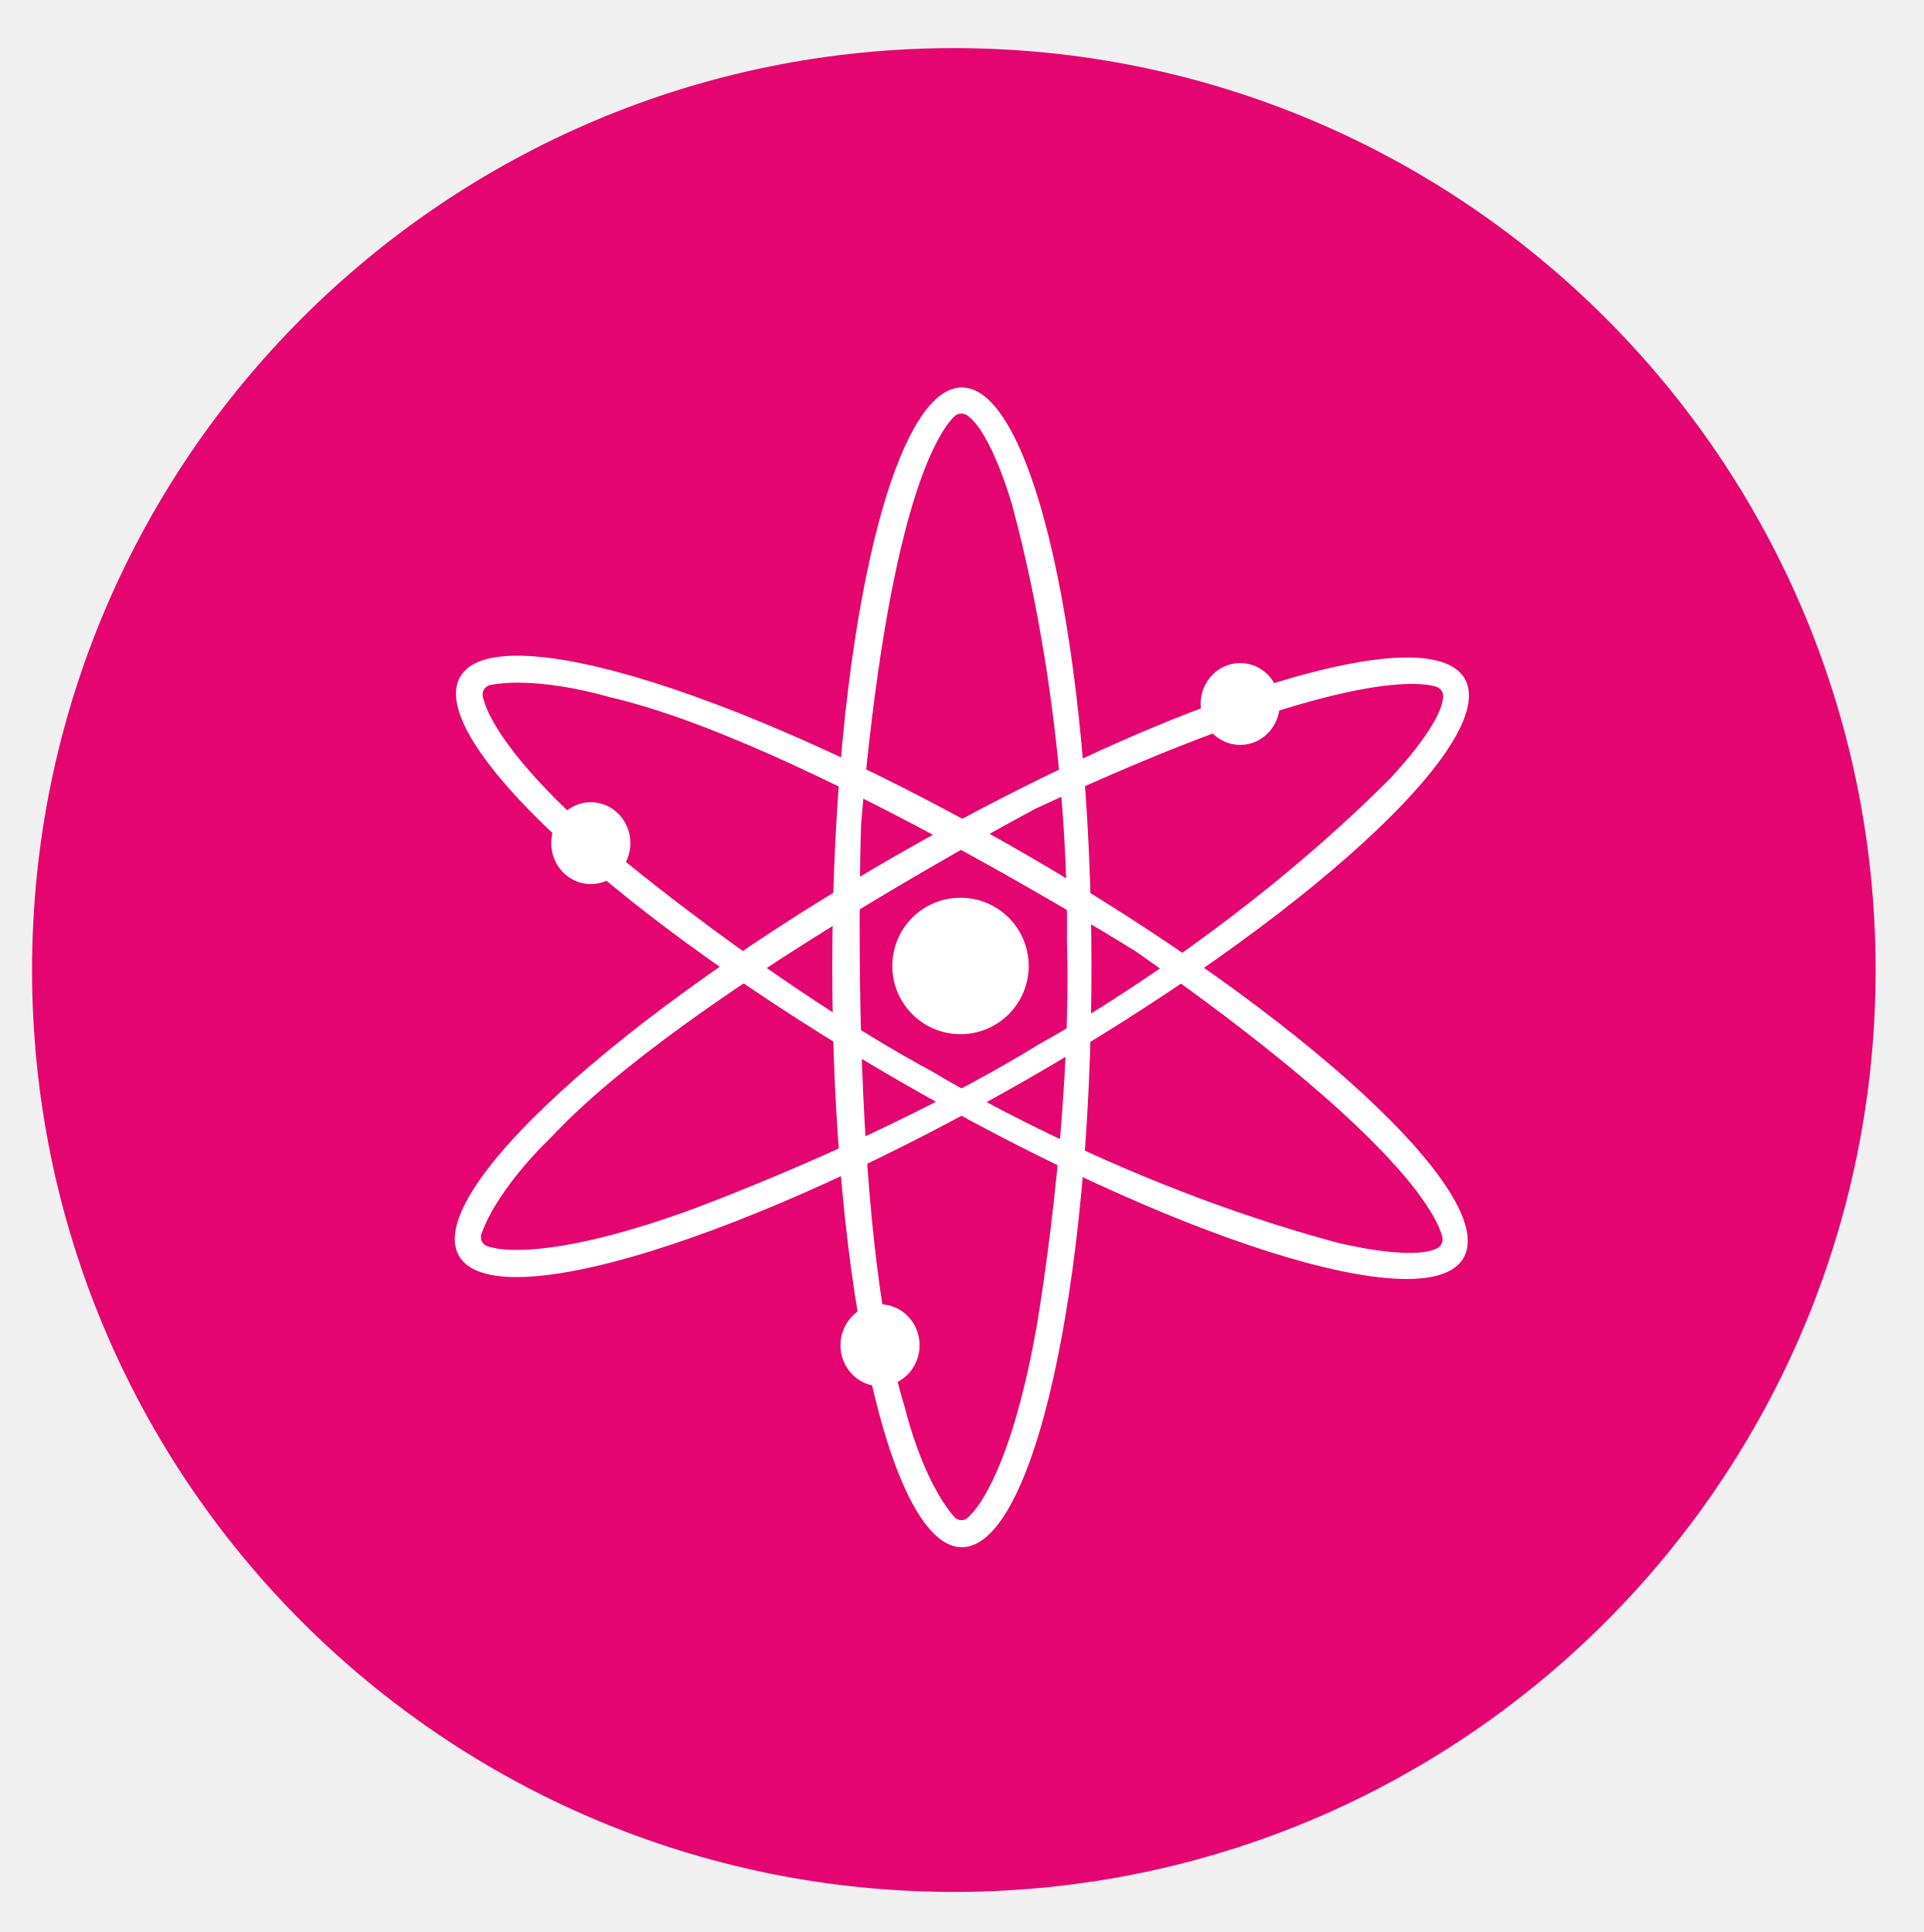
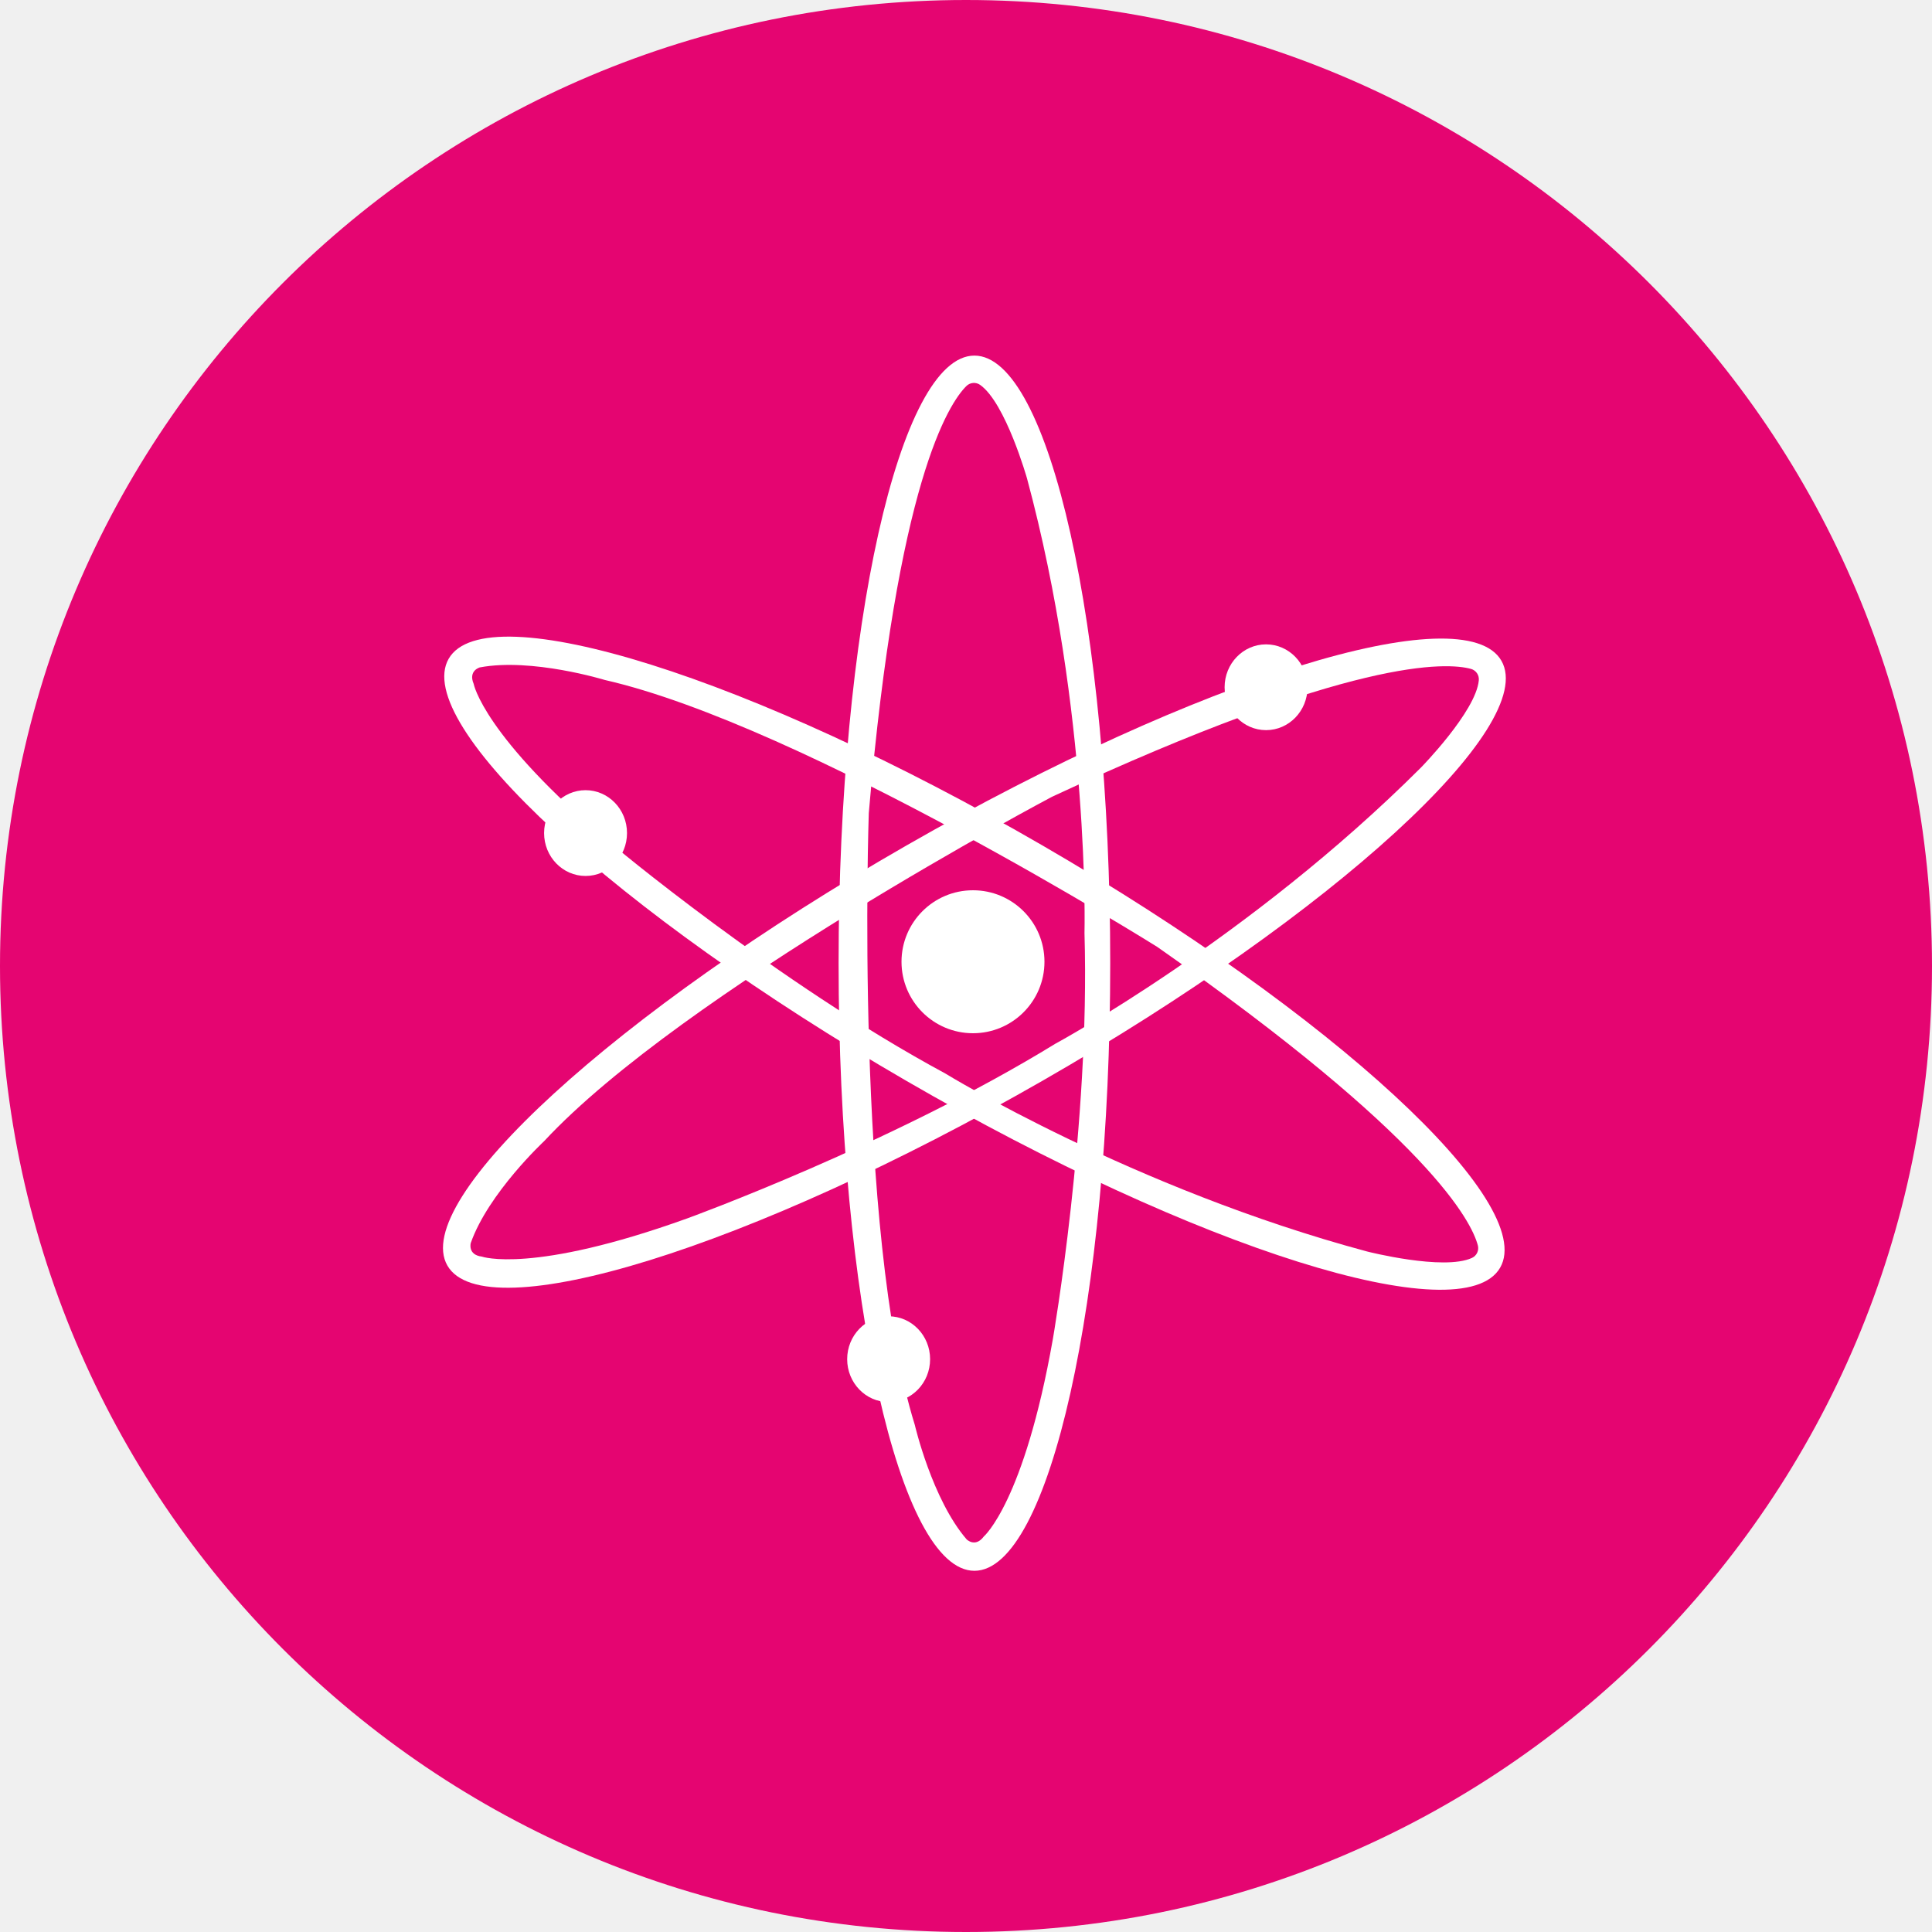
- <svg xmlns="http://www.w3.org/2000/svg" width="240" height="241" viewBox="0 0 240 241" fill="none">
-   <mask id="mask0_2_17" style="mask-type:alpha" maskUnits="userSpaceOnUse" x="4" y="6" width="230" height="230">
-     <circle cx="119" cy="121" r="115" fill="#D9D9D9" />
+ <svg xmlns="http://www.w3.org/2000/svg" width="500" height="500" viewBox="0 0 500 500" fill="none">
+   <mask id="mask0_207_379" style="mask-type:alpha" maskUnits="userSpaceOnUse" x="0" y="0" width="500" height="500">
+     <path d="M250 500C388.071 500 500 388.071 500 250C500 111.929 388.071 0 250 0C111.929 0 0 111.929 0 250C0 388.071 111.929 500 250 500Z" fill="#D9D9D9" />
  </mask>
-   <g mask="url(#mask0_2_17)">
-     <path d="M242 0.5H2V240.5H242V0.5Z" fill="#E50571" />
-     <path d="M120.001 48.333C111.073 48.333 103.833 80.718 103.833 120.667C103.833 160.615 111.073 193 120.001 193C128.93 193 136.17 160.615 136.17 120.667C136.17 80.718 128.93 48.333 120.001 48.333ZM121.118 188.918C120.097 190.28 119.076 189.258 119.076 189.258C114.964 184.494 112.908 175.643 112.908 175.643C105.715 152.496 107.427 102.799 107.427 102.799C110.807 63.344 116.956 54.024 119.049 51.955C119.262 51.743 119.544 51.614 119.843 51.59C120.142 51.566 120.441 51.648 120.686 51.822C123.722 53.974 126.268 62.97 126.268 62.97C133.787 90.882 133.106 117.093 133.106 117.093C133.787 139.899 129.338 165.428 129.338 165.428C125.914 184.83 121.118 188.918 121.118 188.918Z" fill="white" />
-     <path d="M182.743 84.668C178.297 76.92 146.607 86.757 111.938 106.637C77.27 126.516 52.815 148.913 57.258 156.658C61.7 164.402 93.394 154.568 128.062 134.688C162.73 114.809 187.185 92.412 182.743 84.668ZM61.359 155.595C59.657 155.381 60.041 153.982 60.041 153.982C62.129 148.045 68.773 141.857 68.773 141.857C85.278 124.099 129.24 100.853 129.24 100.853C165.141 84.15 176.293 84.855 179.122 85.634C179.412 85.715 179.664 85.896 179.834 86.145C180.004 86.394 180.079 86.696 180.048 86.995C179.708 90.701 173.155 97.385 173.155 97.385C152.7 117.805 129.625 130.26 129.625 130.26C110.181 142.204 85.823 151.044 85.823 151.044C67.289 157.722 61.36 155.595 61.36 155.595H61.359Z" fill="white" />
-     <path d="M182.586 156.918C187.066 149.191 162.673 126.692 128.126 106.663C93.58 86.633 61.893 76.675 57.417 84.415C52.941 92.155 77.331 114.642 111.897 134.671C146.463 154.7 178.11 164.659 182.586 156.918ZM60.386 87.4C59.724 85.832 61.121 85.454 61.121 85.454C67.305 84.286 75.993 86.947 75.993 86.947C99.626 92.329 141.768 118.726 141.768 118.726C174.214 141.431 179.19 151.431 179.936 154.27C180.012 154.561 179.982 154.87 179.853 155.141C179.723 155.413 179.502 155.63 179.228 155.754C175.844 157.303 166.783 154.995 166.783 154.995C138.854 147.507 116.517 133.786 116.517 133.786C96.448 122.961 76.603 106.306 76.603 106.306C61.523 93.609 60.39 87.418 60.39 87.418L60.386 87.4Z" fill="white" />
-     <path d="M119.832 129.004C124.531 129.004 128.341 125.194 128.341 120.494C128.341 115.794 124.531 111.984 119.832 111.984C115.132 111.984 111.322 115.794 111.322 120.494C111.322 125.194 115.132 129.004 119.832 129.004Z" fill="white" />
-     <path d="M154.721 92.922C157.447 92.922 159.657 90.636 159.657 87.816C159.657 84.996 157.447 82.71 154.721 82.71C151.995 82.71 149.786 84.996 149.786 87.816C149.786 90.636 151.995 92.922 154.721 92.922Z" fill="white" />
-     <path d="M73.708 110.281C76.434 110.281 78.644 107.995 78.644 105.175C78.644 102.355 76.434 100.069 73.708 100.069C70.982 100.069 68.772 102.355 68.772 105.175C68.772 107.995 70.982 110.281 73.708 110.281Z" fill="white" />
-     <path d="M109.79 172.914C112.516 172.914 114.726 170.628 114.726 167.808C114.726 164.988 112.516 162.702 109.79 162.702C107.064 162.702 104.854 164.988 104.854 167.808C104.854 170.628 107.064 172.914 109.79 172.914Z" fill="white" />
+   <g mask="url(#mask0_207_379)">
+     <path d="M500 0H0V500H500V0Z" fill="#E50571" />
+     <path d="M252.176 92.028C232.767 92.028 217.028 162.43 217.028 249.276C217.028 336.12 232.767 406.522 252.176 406.522C271.587 406.522 287.326 336.12 287.326 249.276C287.326 162.43 271.587 92.028 252.176 92.028ZM254.604 397.648C252.385 400.609 250.165 398.387 250.165 398.387C241.226 388.03 236.757 368.789 236.757 368.789C221.12 318.47 224.841 210.433 224.841 210.433C232.189 124.661 245.557 104.4 250.107 99.901C250.57 99.442 251.183 99.162 251.833 99.109C252.483 99.057 253.133 99.235 253.665 99.614C260.265 104.29 265.8 123.849 265.8 123.849C282.146 184.527 280.665 241.507 280.665 241.507C282.146 291.085 272.474 346.583 272.474 346.583C265.03 388.761 254.604 397.648 254.604 397.648Z" fill="white" />
+     <path d="M388.572 171.016C378.906 154.174 310.015 175.559 234.648 218.776C159.282 261.991 106.12 310.68 115.777 327.517C125.434 344.352 194.334 322.974 269.7 279.756C345.065 236.541 398.228 187.851 388.572 171.016ZM124.693 325.206C120.993 324.741 121.829 321.7 121.829 321.7C126.367 308.793 140.81 295.341 140.81 295.341C176.692 256.737 272.261 206.202 272.261 206.202C350.306 169.891 374.55 171.423 380.7 173.116C381.33 173.293 381.878 173.687 382.248 174.228C382.617 174.77 382.78 175.425 382.713 176.077C381.974 184.133 367.728 198.662 367.728 198.662C323.261 243.054 273.098 270.13 273.098 270.13C230.828 296.095 177.877 315.313 177.877 315.313C137.585 329.83 124.695 325.206 124.695 325.206H124.693Z" fill="white" />
+     <path d="M388.231 328.082C397.97 311.285 344.941 262.374 269.839 218.832C194.739 175.29 125.855 153.64 116.125 170.467C106.394 187.293 159.414 236.178 234.559 279.719C309.702 323.261 378.5 344.911 388.231 328.082ZM122.578 176.957C121.139 173.546 124.176 172.725 124.176 172.725C137.621 170.186 156.506 175.972 156.506 175.972C207.883 187.671 299.496 245.056 299.496 245.056C370.031 294.415 380.848 316.154 382.47 322.326C382.635 322.958 382.57 323.63 382.289 324.219C382.007 324.811 381.526 325.282 380.931 325.552C373.574 328.919 353.876 323.902 353.876 323.902C293.161 307.624 244.602 277.795 244.602 277.795C200.973 254.263 157.832 218.056 157.832 218.056C125.051 190.455 122.588 176.995 122.588 176.995L122.578 176.957Z" fill="white" />
+     <path d="M251.809 267.4C262.024 267.4 270.306 259.117 270.306 248.9C270.306 238.683 262.024 230.4 251.809 230.4C241.591 230.4 233.309 238.683 233.309 248.9C233.309 259.117 241.591 267.4 251.809 267.4Z" fill="white" />
+     <path d="M327.654 188.96C333.58 188.96 338.385 183.991 338.385 177.86C338.385 171.73 333.58 166.761 327.654 166.761C321.728 166.761 316.926 171.73 316.926 177.86C316.926 183.991 321.728 188.96 327.654 188.96Z" fill="white" />
+     <path d="M151.54 226.698C157.466 226.698 162.27 221.728 162.27 215.598C162.27 209.468 157.466 204.498 151.54 204.498C145.614 204.498 140.81 209.468 140.81 215.598C140.81 221.728 145.614 226.698 151.54 226.698Z" fill="white" />
+     <path d="M229.978 362.856C235.904 362.856 240.709 357.887 240.709 351.756C240.709 345.626 235.904 340.656 229.978 340.656C224.052 340.656 219.248 345.626 219.248 351.756C219.248 357.887 224.052 362.856 229.978 362.856Z" fill="white" />
  </g>
</svg>
